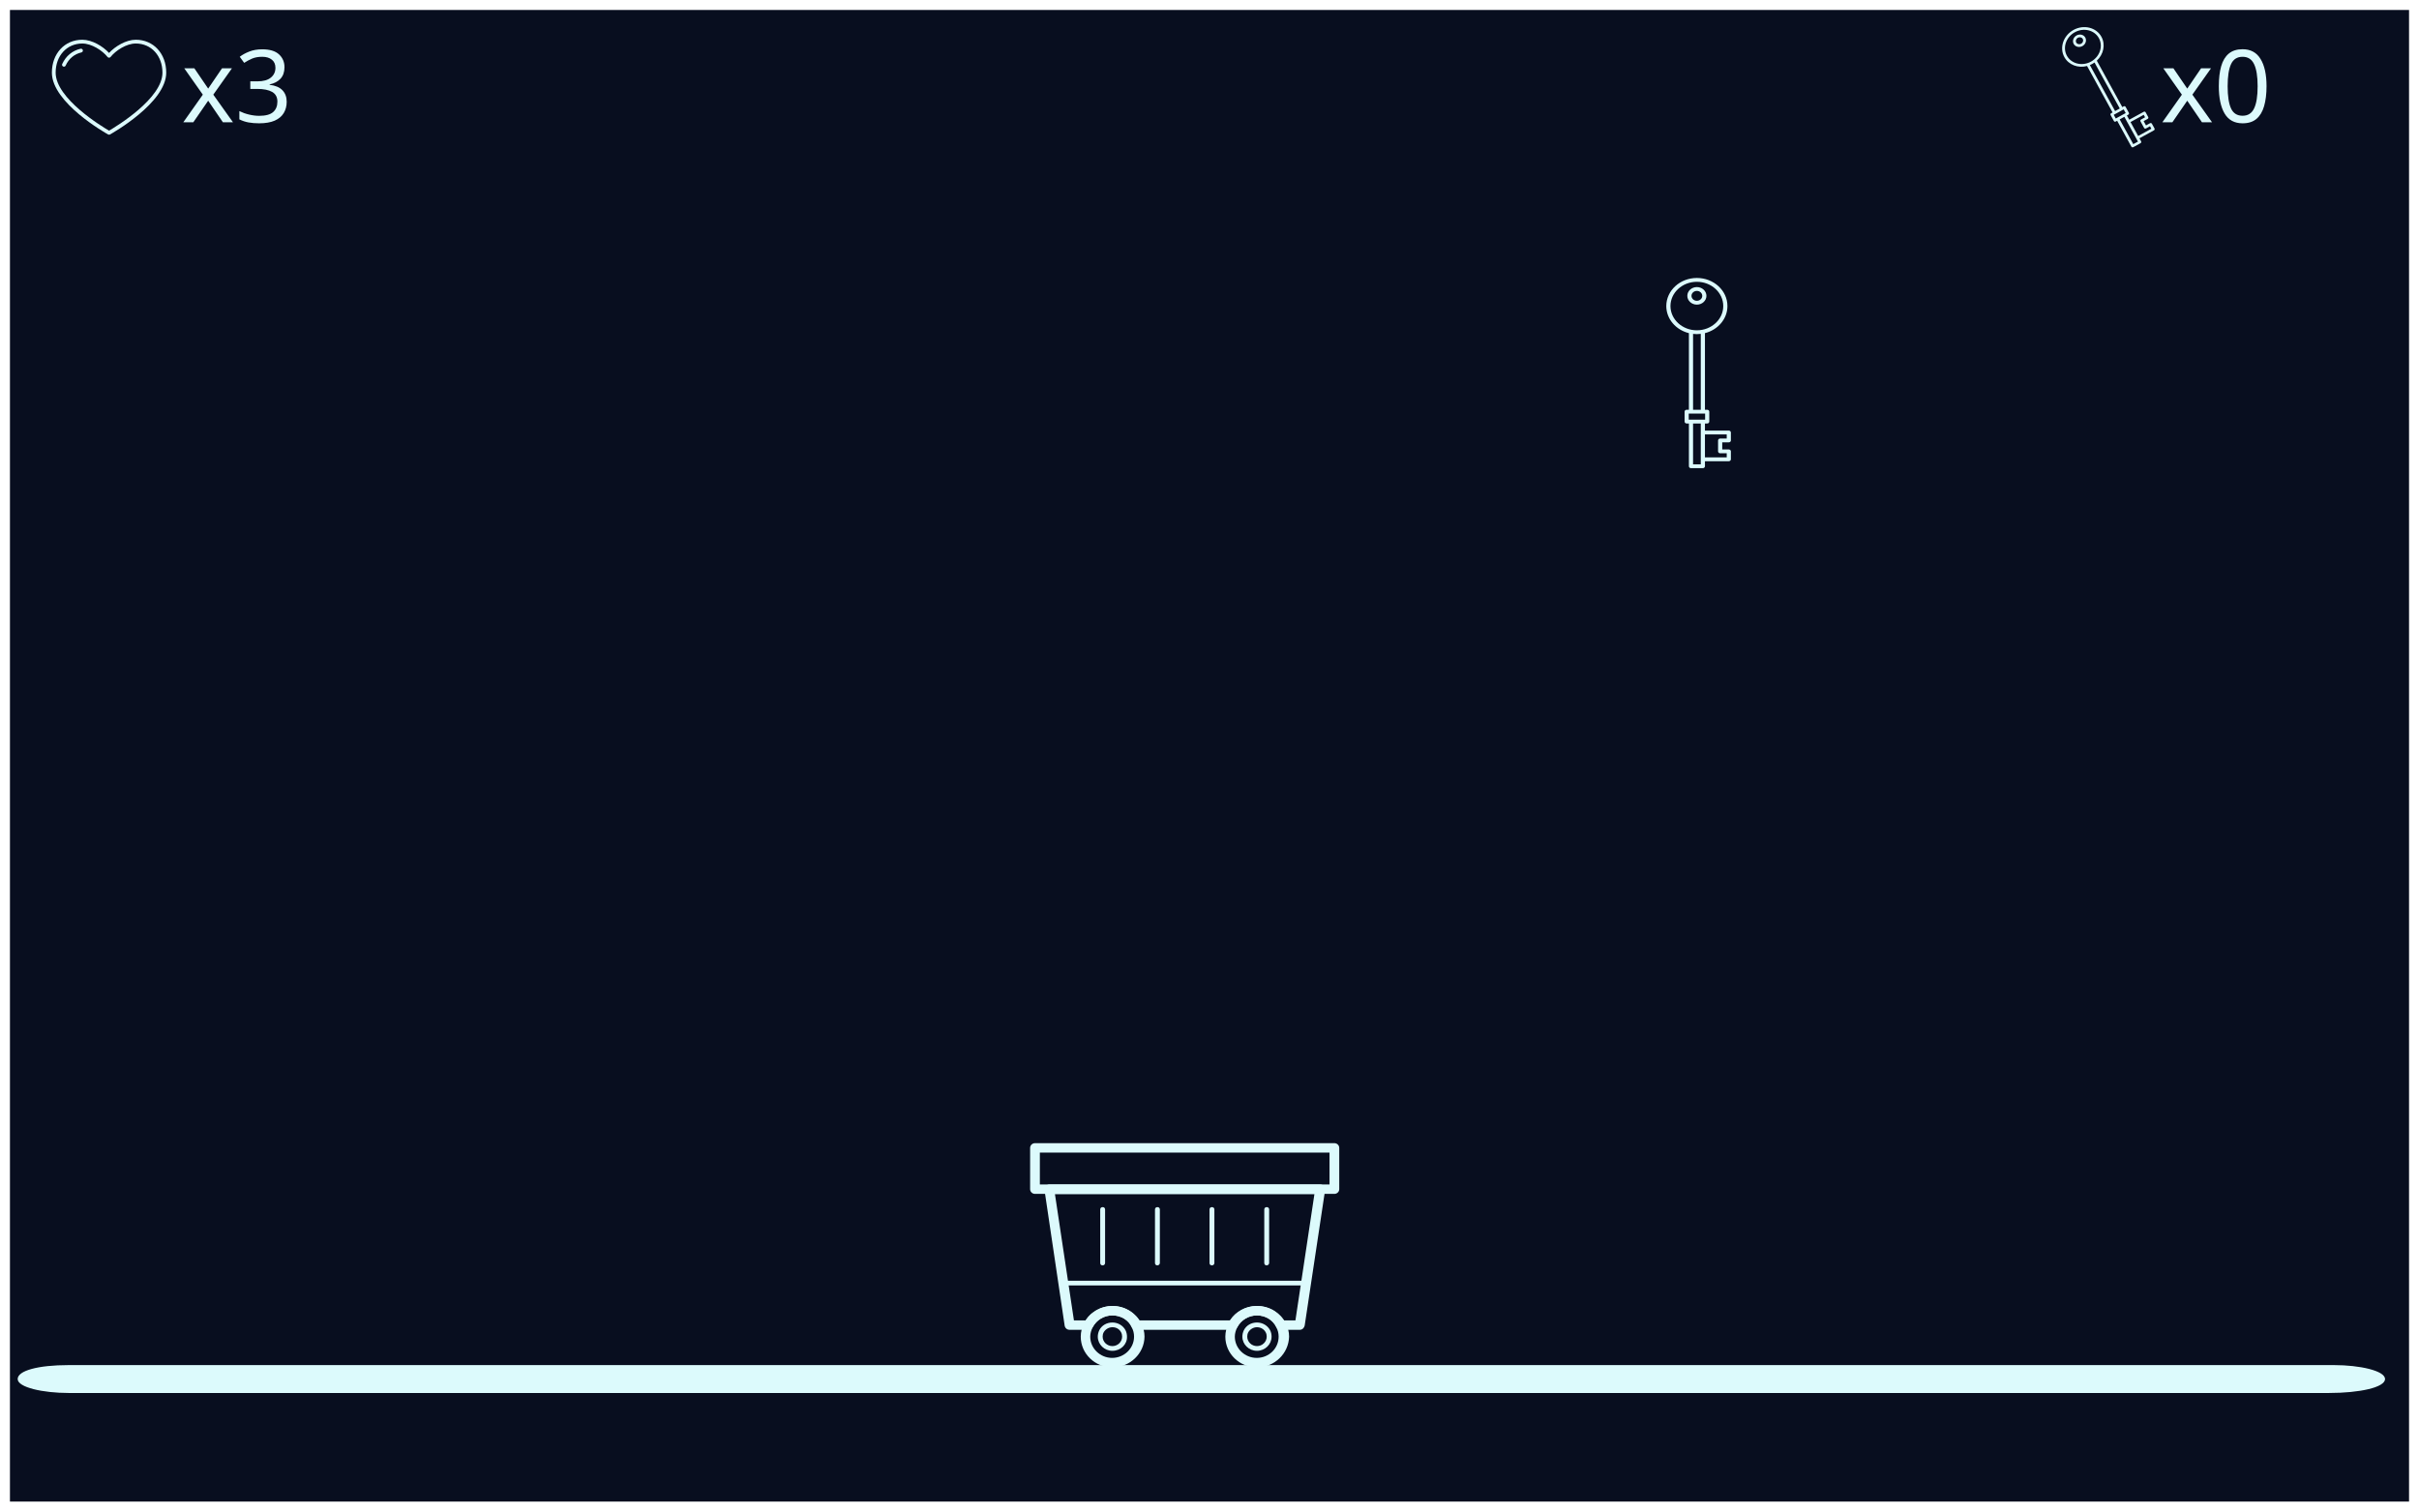
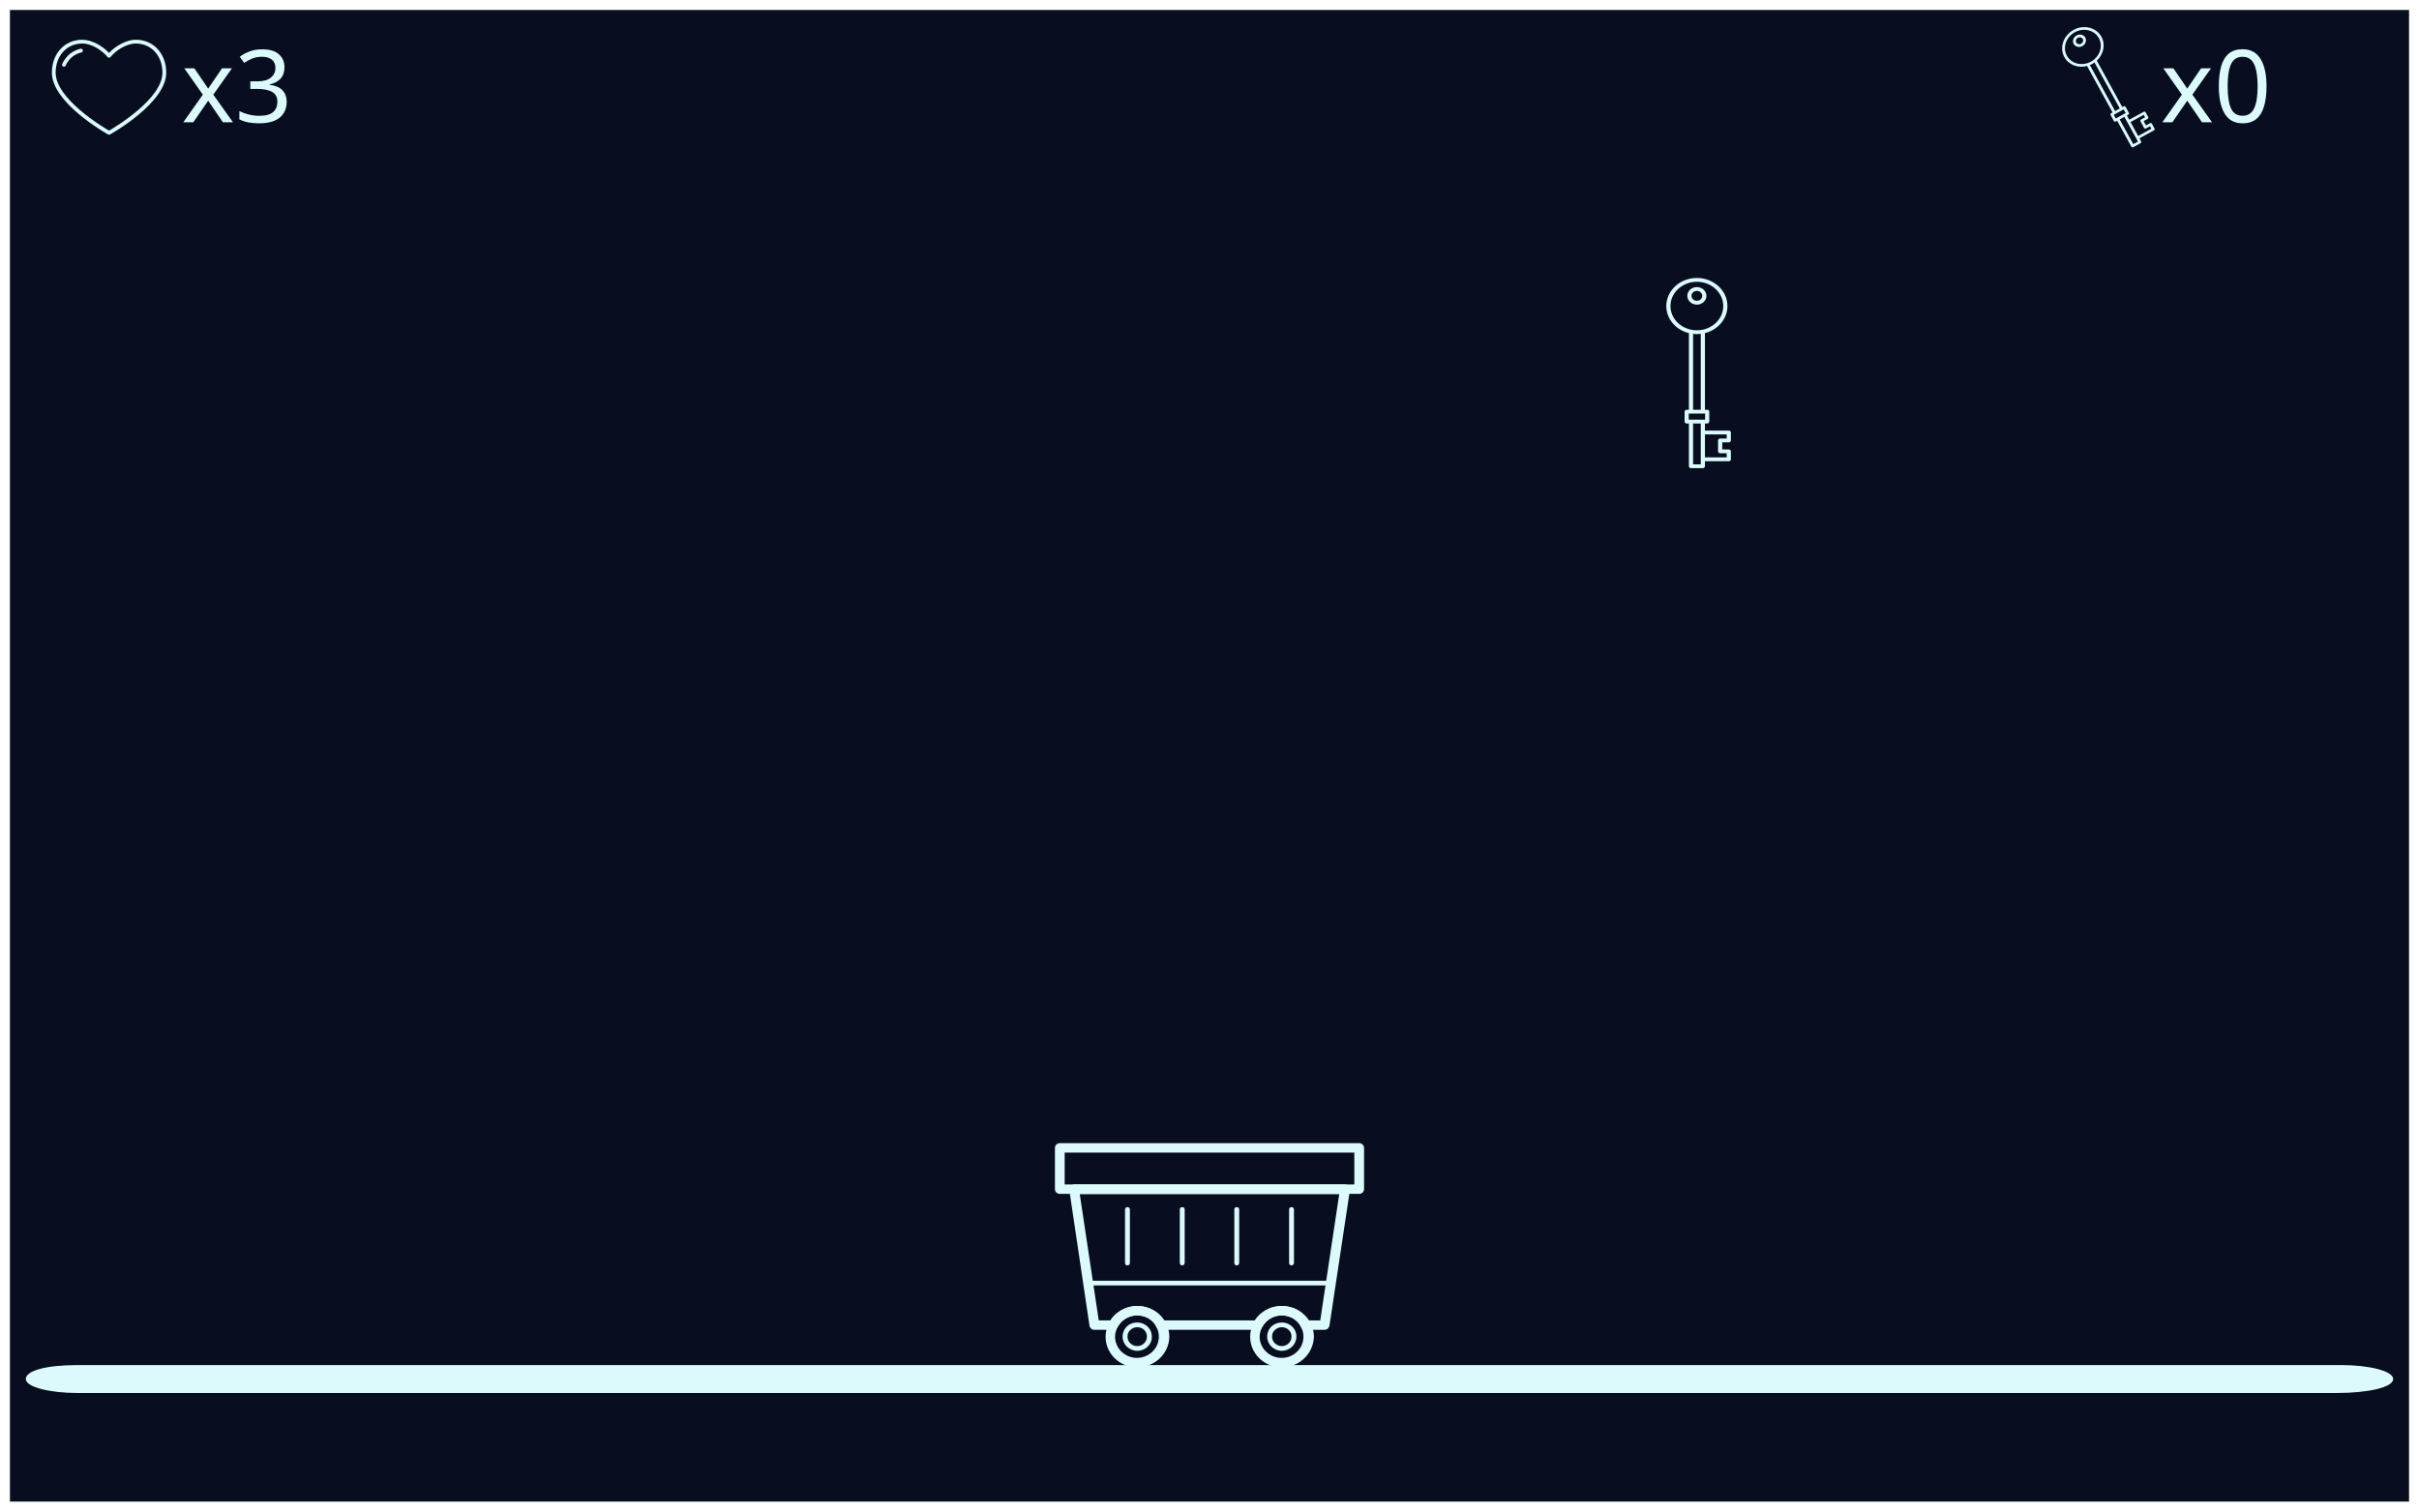
<svg xmlns="http://www.w3.org/2000/svg" id="compo" viewBox="0 0 480 300" height="100%" width="100%" version="1.1" preserveAspectRatio="xMidYMax meet">
  <g id="layerOutputs" transform="translate(0,-652.3622)">
    <rect id="bgOutputs" height="296.05" width="476.05" y="654.34" x="1.974" fill="#080e1f" />
    <g id="g3252" transform="translate(139.1766,819.894)">
-       <g id="key" fill="#dcfafc" transform="matrix(0.4134598,0,0,0.3799003,177.2006,-112.4827)">
+       <g id="key" transform="matrix(0.4134598,0,0,0.3799003,177.2006,-112.4827)" fill="#dcfafc">
        <path id="path6" d="m49.174,14.246c-2.529,0-4.586-2.057-4.586-4.585,0-2.529,2.057-4.586,4.586-4.586s4.586,2.058,4.586,4.586-2.058,4.585-4.586,4.585zm0-7.172c-1.426,0-2.586,1.16-2.586,2.586s1.16,2.585,2.586,2.585,2.586-1.16,2.586-2.585c0-1.426-1.161-2.586-2.586-2.586z" />
        <path id="path8" d="m64.5,86.197c0.55,0,1-0.44,1-1v-4.14c0-0.56-0.45-1-1-1h-11.45v-3.71h1.08c0.55,0,1-0.44,1-1v-5.18c0-0.55-0.45-1-1-1h-1.08v-40.03c6.21-1.71,10.79-7.4,10.79-14.15,0-8.09-6.58-14.67-14.67-14.67-8.08,0-14.67,6.58-14.67,14.67,0,6.77,4.61,12.48,10.85,14.16v40.02h-1.07c-0.56,0-1,0.45-1,1v5.18c0,0.56,0.44,1,1,1h1.07v22.34c0,0.55,0.45,1,1,1h5.7c0.55,0,1-0.45,1-1v-2.63h11.45c0.55,0,1-0.45,1-1v-4.15c0-0.55-0.45-1-1-1h-3.15v-3.71h3.15zm-28-71.21c0-6.99,5.69-12.67,12.67-12.67,6.99,0,12.67,5.68,12.67,12.67s-5.68,12.67-12.67,12.67c-6.98,0-12.67-5.68-12.67-12.67zm14.55,14.54v39.64h-3.7v-39.63c0.6,0.08,1.2,0.12,1.82,0.12,0.64,0,1.27-0.04,1.88-0.13zm0,68.16h-3.7v-21.34h3.7v21.34zm-5.77-23.34v-3.18h7.85v3.18h-7.85zm15.07,17.56h3.15v2.15h-10.45v-12h10.45v2.14h-3.15c-0.55,0-1,0.45-1,1v5.71c0,0.55,0.45,1,1,1z" />
      </g>
-       <g id="rail" transform="matrix(10.10224,0,0,2.767767,-142.7422,39.47171)">
+       <g id="rail" transform="matrix(10.10224,0,0,2.767767,-141.1251,39.47171)">
        <g id="g3238" fill="#dcfafc">
          <path id="path3240" fill="#dcfafc" d="M46.1,25.1h-44.4c-0.5,0-1-0.399-1-1s0.4-1,1-1h44.5c0.5,0,1,0.4,1,1s-0.5,1-1.1,1z" />
        </g>
      </g>
-       <g id="chariot">
+       <g id="chariot" transform="translate(4.924342,0)">
        <g id="g1234" fill="#dcfafc" transform="translate(28.86838,-137.7965)">
          <g id="g3361" fill="#dcfafc" transform="matrix(0.4829928,0,0,0.4683408,56.61057,182.1703)">
            <g id="g3363">
              <path id="path3365" fill="#dcfafc" d="m83.074,53.495h-123c-1.1,0-2-0.9-2-2v-17.5c0-1.1,0.9-2,2-2h123c1.1,0,2,0.9,2,2v17.5c0,1.1-0.9,2-2,2zm-121-4h119v-13.5h-119v13.5z" />
            </g>
            <g id="g3367" transform="translate(-42.42641,-0.5050763)">
              <path id="path3369" fill="#dcfafc" d="m93.7,127.5c-7.2,0-13-5.8-13-13,0-2,0.5-4,1.4-5.8,2.2-4.4,6.7-7.2,11.7-7.2s9.4,2.8,11.7,7.2c0.9,1.8,1.4,3.8,1.4,5.8-0.2,7.2-6,13-13.2,13zm0-22c-3.4,0-6.5,1.9-8.1,5-0.6,1.3-1,2.6-1,4,0,5,4.1,9,9,9,5,0,9-4,9-9,0-1.4-0.3-2.8-1-4-1.4-3.1-4.5-5-7.9-5z" />
            </g>
            <g id="g3371" transform="translate(-42.42641,-0.5050763)">
              <path id="path3373" fill="#dcfafc" d="m93.7,120.5c-3.3,0-6-2.7-6-6,0-0.9,0.2-1.8,0.6-2.7,1-2.1,3.1-3.3,5.4-3.3s4.4,1.3,5.4,3.3c0.4,0.8,0.6,1.7,0.6,2.7,0,3.3-2.7,6-6,6zm0-10c-1.5,0-2.9,0.9-3.6,2.2-0.3,0.6-0.4,1.2-0.4,1.8,0,2.2,1.8,4,4,4s4-1.8,4-4c0-0.6-0.1-1.2-0.4-1.8-0.7-1.4-2.1-2.2-3.6-2.2z" />
            </g>
            <g id="g3375" transform="translate(-42.42641,-0.5050763)">
              <path id="path3377" fill="#dcfafc" d="m34.3,127.5c-7.2,0-13-5.8-13-13,0-2,0.5-4,1.4-5.8,2.2-4.4,6.7-7.2,11.7-7.2s9.4,2.8,11.7,7.2c0.9,1.8,1.4,3.8,1.4,5.8-0.1,7.2-6,13-13.2,13zm0-22c-3.4,0-6.5,1.9-8.1,5-0.6,1.3-1,2.6-1,4,0,5,4.1,9,9,9s9-4,9-9c0-1.4-0.3-2.8-1-4-1.3-3.1-4.4-5-7.9-5z" />
            </g>
            <g id="g3379" transform="translate(-42.42641,-0.5050763)">
              <path id="path3381" fill="#dcfafc" d="m34.3,120.5c-3.3,0-6-2.7-6-6,0-0.9,0.2-1.8,0.6-2.7,1-2.1,3.1-3.3,5.4-3.3s4.4,1.3,5.4,3.3c0.4,0.8,0.6,1.8,0.6,2.7,0.1,3.3-2.6,6-6,6zm0-10c-1.5,0-2.9,0.9-3.6,2.2-0.3,0.6-0.4,1.2-0.4,1.8,0,2.2,1.8,4,4,4s4-1.8,4-4c0-0.6-0.1-1.2-0.4-1.8-0.7-1.4-2-2.2-3.6-2.2z" />
            </g>
            <g id="g3387" transform="translate(-42.42641,-0.5050763)">
              <path id="path3389" fill="#dcfafc" d="m111.3,111.6h-7.7c-0.8,0-1.4-0.4-1.8-1.1-1.5-3.1-4.6-5-8.1-5-3.4,0-6.5,1.9-8.1,5-0.3,0.7-1,1.1-1.8,1.1h-39.6c-0.8,0-1.4-0.4-1.8-1.1-1.5-3.1-4.6-5-8.1-5s-6.5,1.9-8.1,5c-0.3,0.7-1,1.1-1.8,1.1h-7.7c-1,0-1.8-0.7-2-1.7l-8.3-57.6c-0.1-0.6,0.1-1.2,0.5-1.6s0.9-0.7,1.5-0.7h111.3c0.6,0,1.1,0.3,1.5,0.7s0.5,1,0.5,1.6l-8.4,57.5c-0.2,1-1,1.8-2,1.8zm-6.6-4h4.8l7.8-53.5h-106.6l7.8,53.5h4.8c2.4-3.8,6.5-6.1,11-6.1s8.7,2.3,11,6.1h37.3c2.4-3.8,6.5-6.1,11-6.1,4.6,0,8.7,2.3,11.1,6.1z" />
            </g>
            <g id="g3391" transform="translate(-42.42641,-0.5050763)">
              <path id="path3393" fill="#dcfafc" d="m97.7,84.3c-0.6,0-1-0.4-1-1v-22.7c0-0.6,0.4-1,1-1s1,0.4,1,1v22.7c0,0.5-0.5,1-1,1z" />
            </g>
            <g id="g3395" transform="translate(-42.42641,-0.5050763)">
              <path id="path3397" fill="#dcfafc" d="m75.2,84.3c-0.6,0-1-0.4-1-1v-22.7c0-0.6,0.4-1,1-1s1,0.4,1,1v22.7c0,0.5-0.4,1-1,1z" />
            </g>
            <g id="g3399" transform="translate(-42.42641,-0.5050763)">
              <path id="path3401" fill="#dcfafc" d="m52.8,84.3c-0.6,0-1-0.4-1-1v-22.7c0-0.6,0.4-1,1-1s1,0.4,1,1v22.7c0,0.5-0.5,1-1,1z" />
            </g>
            <g id="g3403" transform="translate(-42.42641,-0.5050763)">
              <path id="path3405" fill="#dcfafc" d="m30.3,84.3c-0.6,0-1-0.4-1-1v-22.7c0-0.6,0.4-1,1-1s1,0.4,1,1v22.7c0,0.5-0.4,1-1,1z" />
            </g>
            <g id="g3407" transform="translate(-42.42641,-0.5050763)">
              <path id="path3409" fill="#dcfafc" d="M113.9,92.8h-99.8c-0.6,0-1-0.4-1-1s0.4-1,1-1h99.7c0.6,0,1,0.4,1,1s-0.4,1-0.9,1z" />
            </g>
          </g>
        </g>
      </g>
-       <g id="key-3" fill="#dcfafc" transform="matrix(0.2506156,-0.137582,0.1264148,0.2302738,259.9117,-154.9031)">
+       <g id="key-3" transform="matrix(0.2506156,-0.137582,0.1264148,0.2302738,259.9117,-154.9031)" fill="#dcfafc">
        <path id="path6-6" d="m49.174,14.246c-2.529,0-4.586-2.057-4.586-4.585,0-2.529,2.057-4.586,4.586-4.586s4.586,2.058,4.586,4.586-2.058,4.585-4.586,4.585zm0-7.172c-1.426,0-2.586,1.16-2.586,2.586s1.16,2.585,2.586,2.585,2.586-1.16,2.586-2.585c0-1.426-1.161-2.586-2.586-2.586z" />
        <path id="path8-7" d="m64.5,86.197c0.55,0,1-0.44,1-1v-4.14c0-0.56-0.45-1-1-1h-11.45v-3.71h1.08c0.55,0,1-0.44,1-1v-5.18c0-0.55-0.45-1-1-1h-1.08v-40.03c6.21-1.71,10.79-7.4,10.79-14.15,0-8.09-6.58-14.67-14.67-14.67-8.08,0-14.67,6.58-14.67,14.67,0,6.77,4.61,12.48,10.85,14.16v40.02h-1.07c-0.56,0-1,0.45-1,1v5.18c0,0.56,0.44,1,1,1h1.07v22.34c0,0.55,0.45,1,1,1h5.7c0.55,0,1-0.45,1-1v-2.63h11.45c0.55,0,1-0.45,1-1v-4.15c0-0.55-0.45-1-1-1h-3.15v-3.71h3.15zm-28-71.21c0-6.99,5.69-12.67,12.67-12.67,6.99,0,12.67,5.68,12.67,12.67s-5.68,12.67-12.67,12.67c-6.98,0-12.67-5.68-12.67-12.67zm14.55,14.54v39.64h-3.7v-39.63c0.6,0.08,1.2,0.12,1.82,0.12,0.64,0,1.27-0.04,1.88-0.13zm0,68.16h-3.7v-21.34h3.7v21.34zm-5.77-23.34v-3.18h7.85v3.18h-7.85zm15.07,17.56h3.15v2.15h-10.45v-12h10.45v2.14h-3.15c-0.55,0-1,0.45-1,1v5.71c0,0.55,0.45,1,1,1z" />
      </g>
-       <text id="text3222" style="word-spacing:0px;letter-spacing:0px;" font-family="Sans" xml:space="preserve" font-size="20px" font-style="normal" line-height="125%" y="-143.261" x="289.539" font-weight="normal" fill="#dcfafc">
+       <text id="text3222" style="word-spacing:0px;letter-spacing:0px;" line-height="125%" font-weight="normal" xml:space="preserve" font-size="20px" font-style="normal" y="-143.261" x="289.539" font-family="Sans" fill="#dcfafc">
        <tspan id="tspan3224" y="-143.261" x="289.539" fill="#dcfafc">x0</tspan>
      </text>
-       <g id="g3290" fill="#dcfafc" transform="translate(-21.35633,-155.7956)">
+       <g id="g3290" transform="translate(-21.35633,-155.7956)" fill="#dcfafc">
        <g id="g3272" transform="matrix(0.4984504,0,0,0.4984504,-121.1035,-19.34572)">
-           <path id="path3274" fill="#dcfafc" d="m50.001,68.908c-0.127,0-0.252-0.031-0.365-0.094-0.915-0.512-22.395-12.631-22.395-24.619,0-7.593,5.09-13.104,12.104-13.104,3.89,0,8.203,2.599,10.656,5.261,2.451-2.662,6.765-5.261,10.655-5.261,7.014,0,12.104,5.511,12.104,13.104,0,11.988-21.479,24.107-22.394,24.619-0.113,0.063-0.24,0.094-0.365,0.094zm-10.656-36.316c-6.145,0-10.604,4.88-10.604,11.604,0,10.311,18.414,21.441,21.26,23.098,2.845-1.659,21.259-12.794,21.259-23.099,0-6.724-4.459-11.604-10.604-11.604-3.754,0-7.99,2.771-10.069,5.378-0.285,0.356-0.888,0.356-1.173,0-2.08-2.606-6.315-5.377-10.069-5.377z" />
+           <path id="path3274" d="m50.001,68.908c-0.127,0-0.252-0.031-0.365-0.094-0.915-0.512-22.395-12.631-22.395-24.619,0-7.593,5.09-13.104,12.104-13.104,3.89,0,8.203,2.599,10.656,5.261,2.451-2.662,6.765-5.261,10.655-5.261,7.014,0,12.104,5.511,12.104,13.104,0,11.988-21.479,24.107-22.394,24.619-0.113,0.063-0.24,0.094-0.365,0.094zm-10.656-36.316c-6.145,0-10.604,4.88-10.604,11.604,0,10.311,18.414,21.441,21.26,23.098,2.845-1.659,21.259-12.794,21.259-23.099,0-6.724-4.459-11.604-10.604-11.604-3.754,0-7.99,2.771-10.069,5.378-0.285,0.356-0.888,0.356-1.173,0-2.08-2.606-6.315-5.377-10.069-5.377z" fill="#dcfafc" />
        </g>
        <g id="g3276" transform="matrix(0.4984504,0,0,0.4984504,-121.1035,-19.34572)">
-           <path id="path3278" fill="#dcfafc" d="m32.038,41.814c-0.104,0-0.21-0.021-0.311-0.067-0.377-0.172-0.543-0.617-0.371-0.994,1.449-3.18,4.045-5.337,7.311-6.076,0.405-0.093,0.806,0.162,0.896,0.566,0.092,0.404-0.162,0.806-0.566,0.897-2.797,0.633-5.025,2.492-6.275,5.235-0.127,0.276-0.399,0.439-0.684,0.439z" />
+           <path id="path3278" d="m32.038,41.814c-0.104,0-0.21-0.021-0.311-0.067-0.377-0.172-0.543-0.617-0.371-0.994,1.449-3.18,4.045-5.337,7.311-6.076,0.405-0.093,0.806,0.162,0.896,0.566,0.092,0.404-0.162,0.806-0.566,0.897-2.797,0.633-5.025,2.492-6.275,5.235-0.127,0.276-0.399,0.439-0.684,0.439z" fill="#dcfafc" />
        </g>
      </g>
-       <text id="text3222-5" style="word-spacing:0px;letter-spacing:0px;" font-family="Sans" xml:space="preserve" font-size="20px" font-style="normal" line-height="125%" y="-143.261" x="-103.164" font-weight="normal" fill="#000000">
+       <text id="text3222-5" style="word-spacing:0px;letter-spacing:0px;" line-height="125%" font-weight="normal" xml:space="preserve" font-size="20px" font-style="normal" y="-143.261" x="-103.164" font-family="Sans" fill="#000000">
        <tspan id="tspan3224-3" y="-143.261" x="-103.164" fill="#dcfafc">x3</tspan>
      </text>
    </g>
  </g>
</svg>
